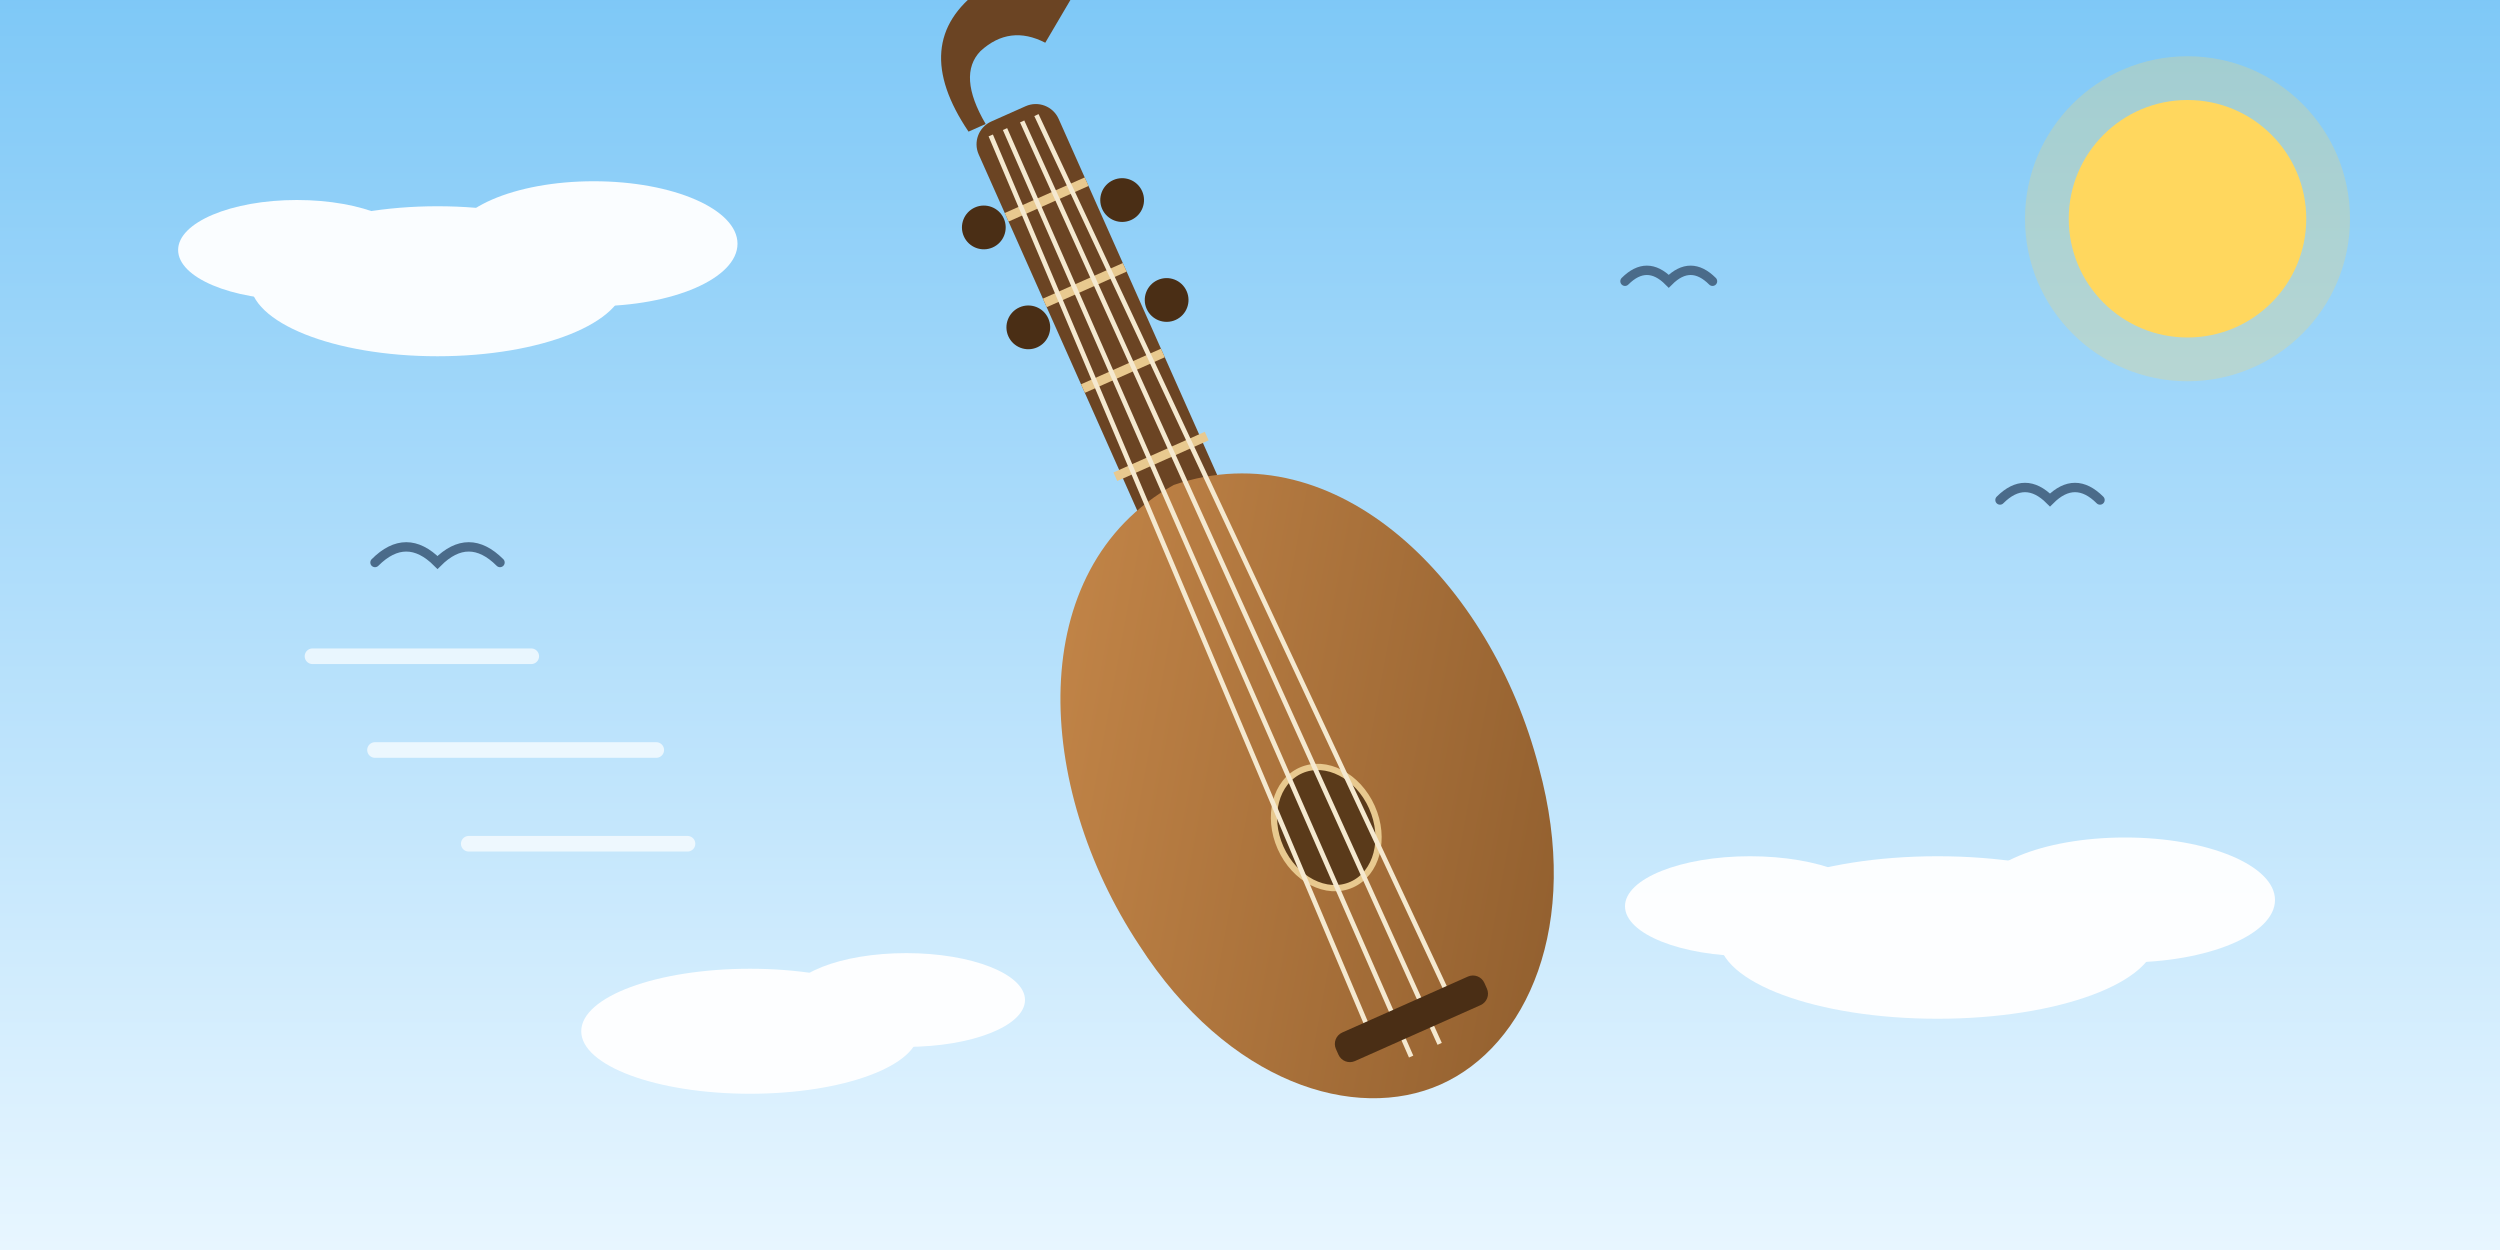
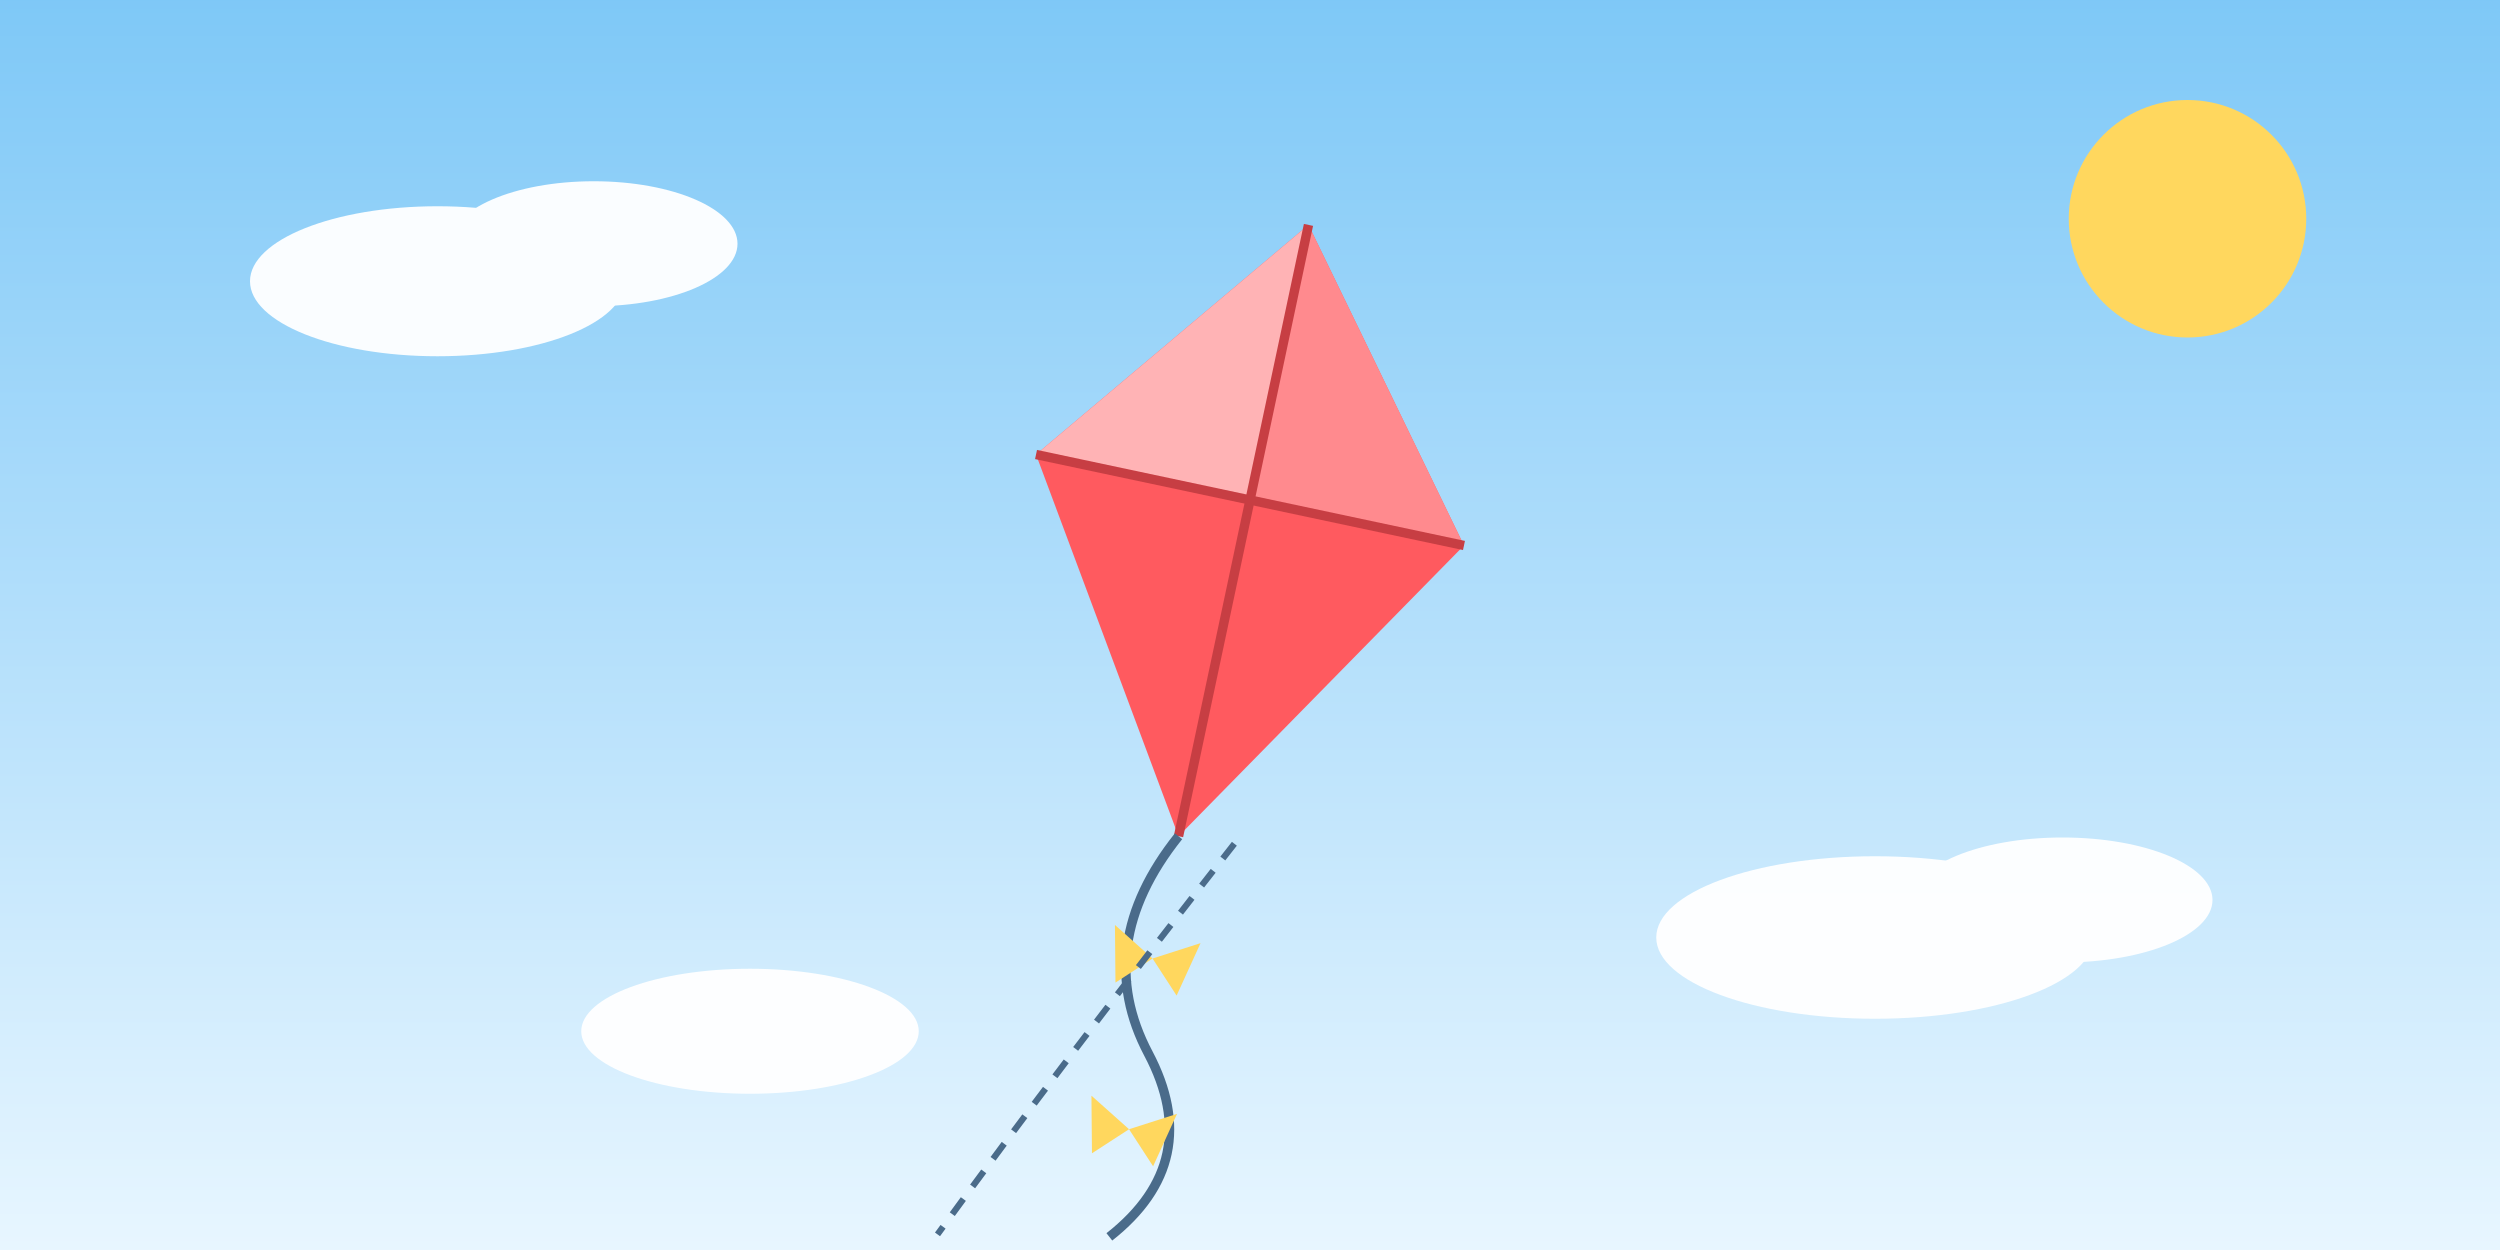
- <svg xmlns="http://www.w3.org/2000/svg" viewBox="0 0 800 400" role="img" aria-label="A pipa (Chinese lute) flying through a blue sky with clouds">
+ <svg xmlns="http://www.w3.org/2000/svg" viewBox="0 0 800 400" role="img" aria-label="A kite flying in a blue sky with clouds">
  <defs>
    <linearGradient id="sky" x1="0" y1="0" x2="0" y2="1">
      <stop offset="0" stop-color="#7EC8F7" />
      <stop offset="1" stop-color="#E8F6FF" />
    </linearGradient>
-     <linearGradient id="body" x1="0" y1="0" x2="1" y2="1">
-       <stop offset="0" stop-color="#C98A4B" />
-       <stop offset="1" stop-color="#8B5A2B" />
-     </linearGradient>
  </defs>
  <rect width="800" height="400" fill="url(#sky)" />
  <circle cx="700" cy="70" r="38" fill="#FFD75E" />
-   <circle cx="700" cy="70" r="52" fill="#FFD75E" opacity="0.25" />
  <g fill="#FFFFFF" opacity="0.95">
    <ellipse cx="140" cy="90" rx="60" ry="24" />
    <ellipse cx="190" cy="78" rx="46" ry="20" />
-     <ellipse cx="95" cy="80" rx="38" ry="16" />
-     <ellipse cx="620" cy="300" rx="70" ry="26" />
-     <ellipse cx="680" cy="288" rx="48" ry="20" />
-     <ellipse cx="560" cy="290" rx="40" ry="16" />
+     <ellipse cx="600" cy="300" rx="70" ry="26" />
+     <ellipse cx="660" cy="288" rx="48" ry="20" />
    <ellipse cx="240" cy="330" rx="54" ry="20" />
-     <ellipse cx="290" cy="320" rx="38" ry="15" />
  </g>
-   <g stroke="#4A6B8A" stroke-width="3" fill="none" stroke-linecap="round">
-     <path d="M120 180 q10 -10 20 0 q10 -10 20 0" />
-     <path d="M640 160 q8 -8 16 0 q8 -8 16 0" />
-     <path d="M520 90 q7 -7 14 0 q7 -7 14 0" />
+   <g transform="translate(400 160) rotate(12)">
+     <polygon points="0,-90 70,0 0,110 -70,0" fill="#FF5A5F" />
+     <polygon points="0,-90 70,0 0,0" fill="#FF8A8E" />
+     <polygon points="0,-90 0,0 -70,0" fill="#FFB3B5" />
+     <line x1="0" y1="-90" x2="0" y2="110" stroke="#C73E43" stroke-width="3" />
+     <line x1="-70" y1="0" x2="70" y2="0" stroke="#C73E43" stroke-width="3" />
+     <path d="M0 110 q-20 40 5 70 q25 30 0 60" fill="none" stroke="#4A6B8A" stroke-width="3" />
+     <g fill="#FFD75E">
+       <polygon points="0,150 -14,142 -10,160" />
+       <polygon points="0,150 14,142 10,160" />
+       <polygon points="4,205 -10,197 -6,215" />
+       <polygon points="4,205 18,197 14,215" />
+     </g>
  </g>
-   <g transform="translate(400 210) rotate(-24)">
-     <rect x="-14" y="-190" width="28" height="150" rx="8" fill="#6B4423" />
-     <path d="M-14 -190 q-6 -34 22 -40 q22 -5 26 14 l-14 10 q-8 -10 -20 -6 q-10 4 -8 22 z" fill="#6B4423" />
-     <g fill="#4A2E15">
-       <circle cx="-22" cy="-160" r="7" />
-       <circle cx="22" cy="-150" r="7" />
-       <circle cx="-22" cy="-125" r="7" />
-       <circle cx="22" cy="-115" r="7" />
-     </g>
-     <path d="M0 -60              C 55 -55 80 10 70 70              C 62 122 30 150 0 150              C -30 150 -62 122 -70 70              C -80 10 -55 -55 0 -60 Z" fill="url(#body)" />
-     <ellipse cx="0" cy="60" rx="16" ry="20" fill="#5A3A1A" />
-     <ellipse cx="0" cy="60" rx="16" ry="20" fill="none" stroke="#E8C98F" stroke-width="2" />
-     <g stroke="#E8C98F" stroke-width="3">
-       <line x1="-14" y1="-160" x2="14" y2="-160" />
-       <line x1="-14" y1="-130" x2="14" y2="-130" />
-       <line x1="-14" y1="-100" x2="14" y2="-100" />
-       <line x1="-16" y1="-70" x2="16" y2="-70" />
-     </g>
-     <g stroke="#F5E9D0" stroke-width="1.5">
-       <line x1="-8" y1="-186" x2="-14" y2="130" />
-       <line x1="-3" y1="-186" x2="-5" y2="138" />
-       <line x1="3" y1="-186" x2="5" y2="138" />
-       <line x1="8" y1="-186" x2="14" y2="130" />
-     </g>
-     <rect x="-26" y="122" width="52" height="10" rx="4" fill="#4A2E15" />
-   </g>
-   <g stroke="#FFFFFF" stroke-width="5" stroke-linecap="round" opacity="0.7">
-     <line x1="120" y1="240" x2="210" y2="240" />
-     <line x1="150" y1="270" x2="220" y2="270" />
-     <line x1="100" y1="210" x2="170" y2="210" />
-   </g>
+   <path d="M395 270 Q 340 340 300 395" fill="none" stroke="#4A6B8A" stroke-width="2" stroke-dasharray="6 5" />
</svg>
